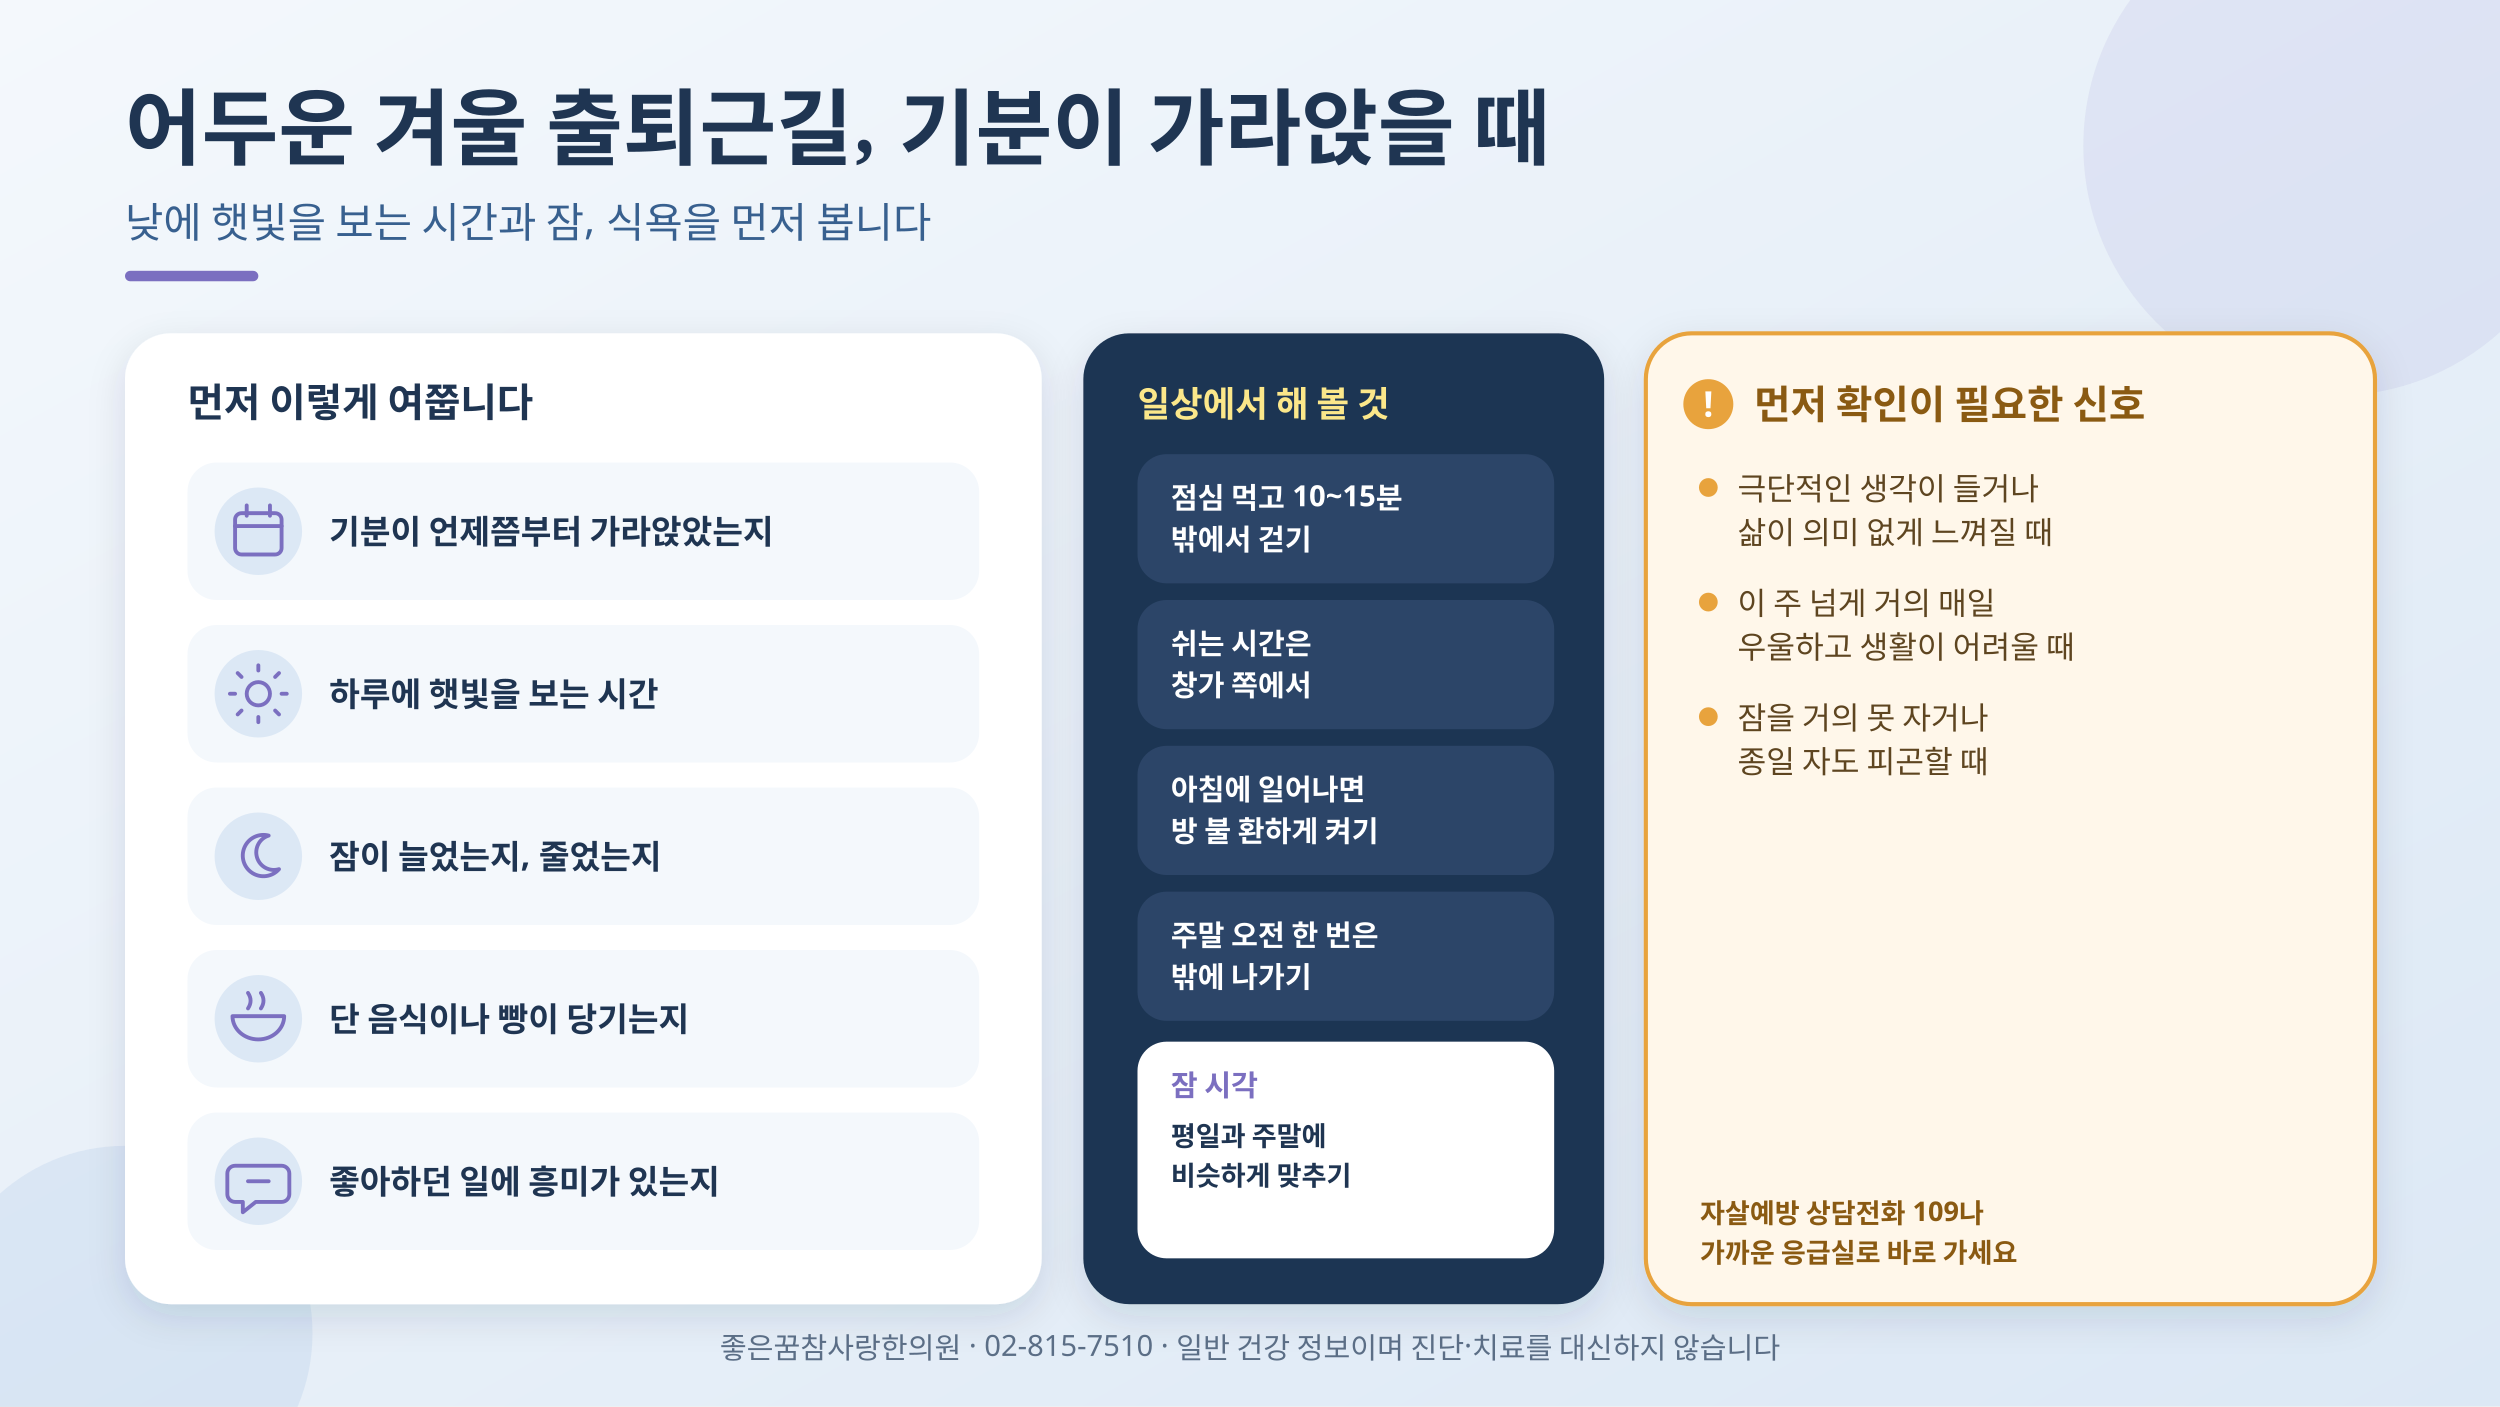
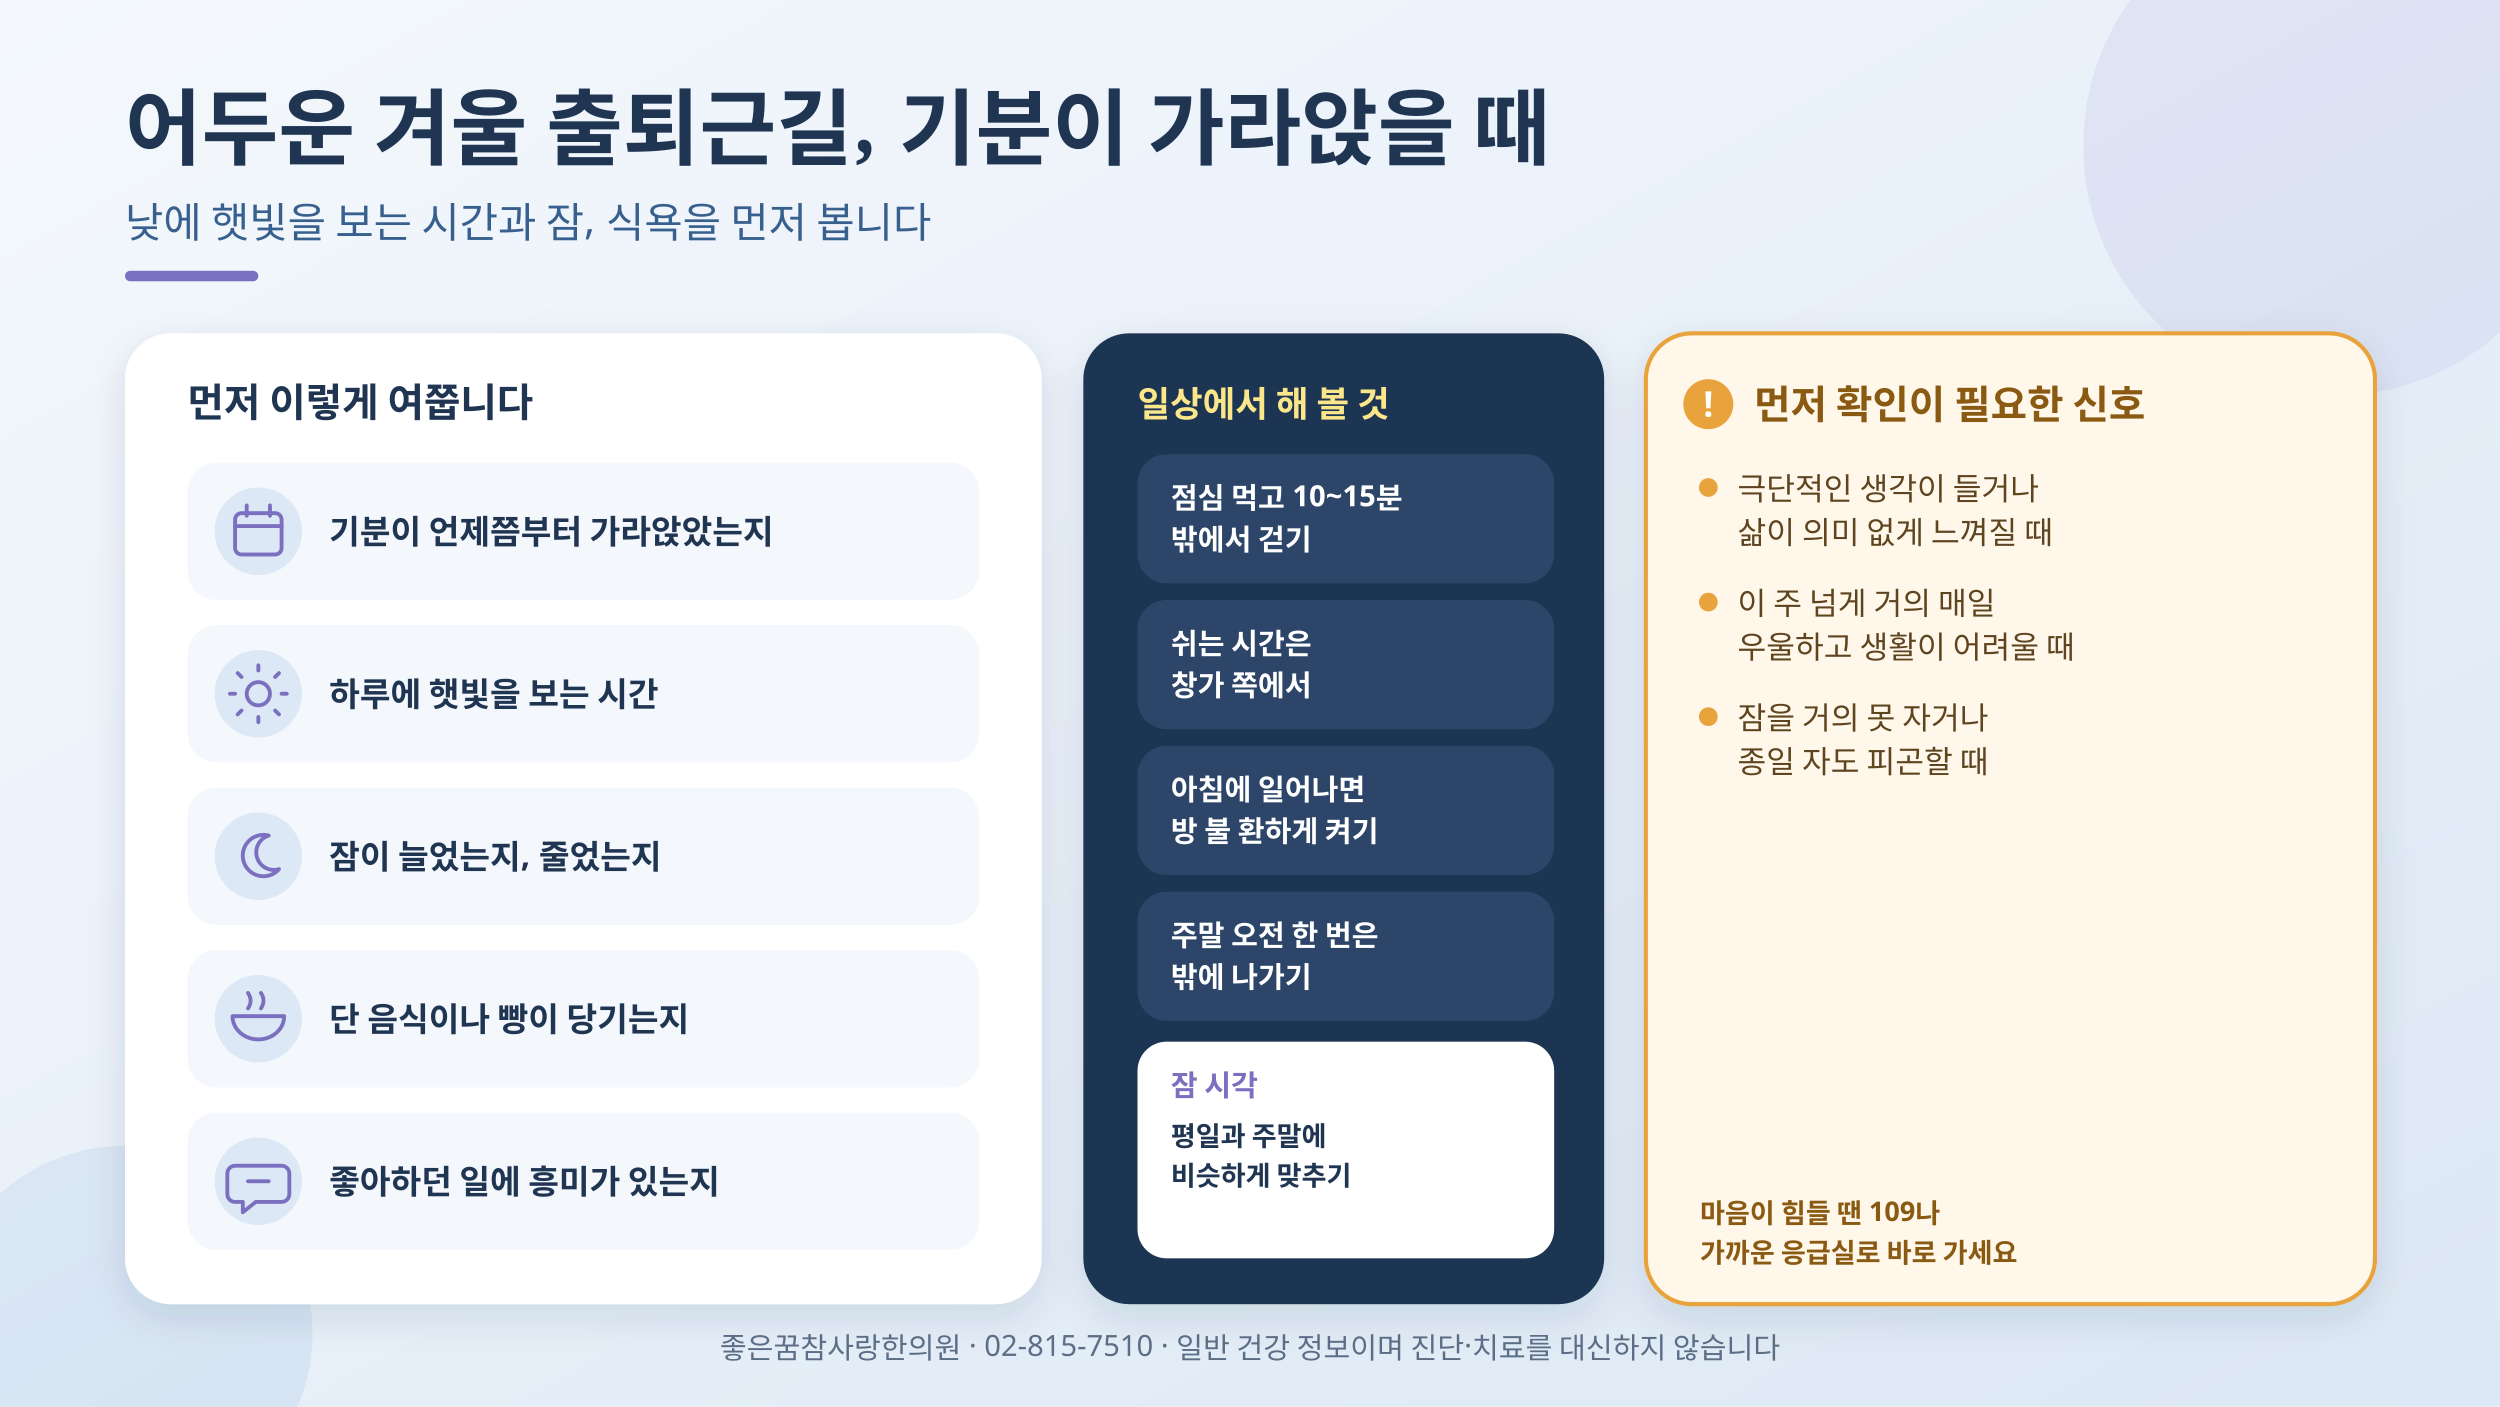
<svg xmlns="http://www.w3.org/2000/svg" viewBox="0 0 1200 675" width="1200" height="675">
  <defs>
    <linearGradient id="bg" x1="0" y1="0" x2="1" y2="1">
      <stop offset="0" stop-color="#F4F8FC" />
      <stop offset="1" stop-color="#DCE8F5" />
    </linearGradient>
    <filter id="sh" x="-10%" y="-10%" width="120%" height="130%">
      <feDropShadow dx="0" dy="6" stdDeviation="9" flood-color="#1F3552" flood-opacity="0.12" />
    </filter>
  </defs>
  <rect width="1200" height="675" fill="url(#bg)" />
  <circle cx="1120" cy="70" r="120" fill="#7B6FC0" opacity="0.10" />
  <circle cx="60" cy="640" r="90" fill="#90B2DD" opacity="0.18" />
  <text x="60" y="76" font-family="'Nanum Myeongjo','Noto Serif KR','Malgun Gothic',serif" font-size="40" font-weight="800" fill="#1F3552" text-anchor="start">
    <tspan x="60" dy="0">어두운 겨울 출퇴근길, 기분이 가라앉을 때</tspan>
  </text>
  <text x="60" y="114" font-family="'Noto Sans KR','Malgun Gothic','Apple SD Gothic Neo',sans-serif" font-size="20" font-weight="400" fill="#38608F" text-anchor="start">
    <tspan x="60" dy="0">낮에 햇빛을 보는 시간과 잠, 식욕을 먼저 봅니다</tspan>
  </text>
  <rect x="60" y="130" width="64" height="5" rx="2.5" fill="#7B6FC0" />
  <rect x="60" y="160" width="440" height="466" rx="22" fill="#FFFFFF" filter="url(#sh)" />
  <text x="90" y="200" font-family="'Noto Sans KR','Malgun Gothic','Apple SD Gothic Neo',sans-serif" font-size="19" font-weight="800" fill="#1F3552" text-anchor="start">
    <tspan x="90" dy="0">먼저 이렇게 여쭙니다</tspan>
  </text>
  <rect x="90" y="222" width="380" height="66" rx="14" fill="#F4F8FC" />
  <circle cx="124" cy="255" r="21" fill="#DCE8F5" />
  <g transform="translate(124 255) scale(0.62)" fill="none" stroke="#7B6FC0" stroke-width="3" stroke-linecap="round" stroke-linejoin="round">
    <rect x="-18" y="-14" width="36" height="32" rx="5" />
    <path d="M-18 -4 h36 M-9 -20 v8 M9 -20 v8" />
  </g>
  <text x="158" y="261" font-family="'Noto Sans KR','Malgun Gothic','Apple SD Gothic Neo',sans-serif" font-size="16" font-weight="700" fill="#1F3552" text-anchor="start">
    <tspan x="158" dy="0">기분이 언제쯤부터 가라앉았는지</tspan>
  </text>
  <rect x="90" y="300" width="380" height="66" rx="14" fill="#F4F8FC" />
  <circle cx="124" cy="333" r="21" fill="#DCE8F5" />
  <g transform="translate(124 333) scale(0.62)" fill="none" stroke="#7B6FC0" stroke-width="3" stroke-linecap="round" stroke-linejoin="round">
    <circle r="9" />
    <path d="M0 -18 v-4 M0 18 v4 M-18 0 h-4 M18 0 h4 M-13 -13 l-3 -3 M13 13 l3 3 M-13 13 l-3 3 M13 -13 l3 -3" />
  </g>
  <text x="158" y="339" font-family="'Noto Sans KR','Malgun Gothic','Apple SD Gothic Neo',sans-serif" font-size="16" font-weight="700" fill="#1F3552" text-anchor="start">
    <tspan x="158" dy="0">하루에 햇빛을 보는 시간</tspan>
  </text>
  <rect x="90" y="378" width="380" height="66" rx="14" fill="#F4F8FC" />
  <circle cx="124" cy="411" r="21" fill="#DCE8F5" />
  <g transform="translate(124 411) scale(0.62)" fill="none" stroke="#7B6FC0" stroke-width="3" stroke-linecap="round" stroke-linejoin="round">
    <path d="M8 -16 a16 16 0 1 0 8 26 a13 13 0 1 1 -8 -26 z" />
  </g>
  <text x="158" y="417" font-family="'Noto Sans KR','Malgun Gothic','Apple SD Gothic Neo',sans-serif" font-size="16" font-weight="700" fill="#1F3552" text-anchor="start">
    <tspan x="158" dy="0">잠이 늘었는지, 줄었는지</tspan>
  </text>
  <rect x="90" y="456" width="380" height="66" rx="14" fill="#F4F8FC" />
  <circle cx="124" cy="489" r="21" fill="#DCE8F5" />
  <g transform="translate(124 489) scale(0.62)" fill="none" stroke="#7B6FC0" stroke-width="3" stroke-linecap="round" stroke-linejoin="round">
    <path d="M-20 -2 h40 a20 18 0 0 1 -40 0 z" />
    <path d="M-8 -8 q4 -6 0 -12 M2 -8 q4 -6 0 -12" />
  </g>
  <text x="158" y="495" font-family="'Noto Sans KR','Malgun Gothic','Apple SD Gothic Neo',sans-serif" font-size="16" font-weight="700" fill="#1F3552" text-anchor="start">
    <tspan x="158" dy="0">단 음식이나 빵이 당기는지</tspan>
  </text>
  <rect x="90" y="534" width="380" height="66" rx="14" fill="#F4F8FC" />
  <circle cx="124" cy="567" r="21" fill="#DCE8F5" />
  <g transform="translate(124 567) scale(0.62)" fill="none" stroke="#7B6FC0" stroke-width="3" stroke-linecap="round" stroke-linejoin="round">
    <path d="M-18 -12 h36 a6 6 0 0 1 6 6 v16 a6 6 0 0 1 -6 6 h-20 l-10 8 v-8 h-6 a6 6 0 0 1 -6 -6 v-16 a6 6 0 0 1 6 -6 z" />
    <path d="M-8 0 h16" />
  </g>
  <text x="158" y="573" font-family="'Noto Sans KR','Malgun Gothic','Apple SD Gothic Neo',sans-serif" font-size="16" font-weight="700" fill="#1F3552" text-anchor="start">
    <tspan x="158" dy="0">좋아하던 일에 흥미가 있는지</tspan>
  </text>
  <rect x="520" y="160" width="250" height="466" rx="22" fill="#1F3552" filter="url(#sh)" />
  <text x="546" y="200" font-family="'Noto Sans KR','Malgun Gothic','Apple SD Gothic Neo',sans-serif" font-size="17" font-weight="800" fill="#FBE78A" text-anchor="start">
    <tspan x="546" dy="0">일상에서 해 볼 것</tspan>
  </text>
  <rect x="546" y="218" width="200" height="62" rx="14" fill="#2C4568" />
  <text x="562" y="244" font-family="'Noto Sans KR','Malgun Gothic','Apple SD Gothic Neo',sans-serif" font-size="14" font-weight="600" fill="#FFFFFF" text-anchor="start">
    <tspan x="562" dy="0">점심 먹고 10~15분</tspan>
    <tspan x="562" dy="20">밖에서 걷기</tspan>
  </text>
  <rect x="546" y="288" width="200" height="62" rx="14" fill="#2C4568" />
  <text x="562" y="314" font-family="'Noto Sans KR','Malgun Gothic','Apple SD Gothic Neo',sans-serif" font-size="14" font-weight="600" fill="#FFFFFF" text-anchor="start">
    <tspan x="562" dy="0">쉬는 시간은</tspan>
    <tspan x="562" dy="20">창가 쪽에서</tspan>
  </text>
  <rect x="546" y="358" width="200" height="62" rx="14" fill="#2C4568" />
  <text x="562" y="384" font-family="'Noto Sans KR','Malgun Gothic','Apple SD Gothic Neo',sans-serif" font-size="14" font-weight="600" fill="#FFFFFF" text-anchor="start">
    <tspan x="562" dy="0">아침에 일어나면</tspan>
    <tspan x="562" dy="20">방 불 환하게 켜기</tspan>
  </text>
  <rect x="546" y="428" width="200" height="62" rx="14" fill="#2C4568" />
  <text x="562" y="454" font-family="'Noto Sans KR','Malgun Gothic','Apple SD Gothic Neo',sans-serif" font-size="14" font-weight="600" fill="#FFFFFF" text-anchor="start">
    <tspan x="562" dy="0">주말 오전 한 번은</tspan>
    <tspan x="562" dy="20">밖에 나가기</tspan>
  </text>
  <rect x="546" y="500" width="200" height="104" rx="14" fill="#FFFFFF" />
  <text x="562" y="526" font-family="'Noto Sans KR','Malgun Gothic','Apple SD Gothic Neo',sans-serif" font-size="14" font-weight="800" fill="#7B6FC0" text-anchor="start">
    <tspan x="562" dy="0">잠 시각</tspan>
  </text>
  <text x="562" y="550" font-family="'Noto Sans KR','Malgun Gothic','Apple SD Gothic Neo',sans-serif" font-size="13" font-weight="600" fill="#1F3552" text-anchor="start">
    <tspan x="562" dy="0">평일과 주말에</tspan>
    <tspan x="562" dy="19">비슷하게 맞추기</tspan>
  </text>
  <rect x="790" y="160" width="350" height="466" rx="22" fill="#FFF7EA" stroke="#E8A33D" stroke-width="2" filter="url(#sh)" />
  <circle cx="820" cy="194" r="12" fill="#E8A33D" />
  <text x="820" y="200" font-family="'Noto Sans KR','Malgun Gothic','Apple SD Gothic Neo',sans-serif" font-size="17" font-weight="800" fill="#FFFFFF" text-anchor="middle">
    <tspan x="820" dy="0">!</tspan>
  </text>
  <text x="842" y="201" font-family="'Noto Sans KR','Malgun Gothic','Apple SD Gothic Neo',sans-serif" font-size="19" font-weight="800" fill="#8A5A12" text-anchor="start">
    <tspan x="842" dy="0">먼저 확인이 필요한 신호</tspan>
  </text>
  <circle cx="820" cy="234" r="4.5" fill="#E8A33D" />
  <text x="834" y="240" font-family="'Noto Sans KR','Malgun Gothic','Apple SD Gothic Neo',sans-serif" font-size="15" font-weight="500" fill="#5E4520" text-anchor="start">
    <tspan x="834" dy="0">극단적인 생각이 들거나</tspan>
    <tspan x="834" dy="21">삶이 의미 없게 느껴질 때</tspan>
  </text>
  <circle cx="820" cy="289" r="4.5" fill="#E8A33D" />
  <text x="834" y="295" font-family="'Noto Sans KR','Malgun Gothic','Apple SD Gothic Neo',sans-serif" font-size="15" font-weight="500" fill="#5E4520" text-anchor="start">
    <tspan x="834" dy="0">이 주 넘게 거의 매일</tspan>
    <tspan x="834" dy="21">우울하고 생활이 어려울 때</tspan>
  </text>
  <circle cx="820" cy="344" r="4.5" fill="#E8A33D" />
  <text x="834" y="350" font-family="'Noto Sans KR','Malgun Gothic','Apple SD Gothic Neo',sans-serif" font-size="15" font-weight="500" fill="#5E4520" text-anchor="start">
    <tspan x="834" dy="0">잠을 거의 못 자거나</tspan>
    <tspan x="834" dy="21">종일 자도 피곤할 때</tspan>
  </text>
  <text x="816" y="587" font-family="'Noto Sans KR','Malgun Gothic','Apple SD Gothic Neo',sans-serif" font-size="13" font-weight="700" fill="#8A5A12" text-anchor="start">
-     <tspan x="816" dy="0">자살예방 상담전화 109나</tspan>
+     <tspan x="816" dy="0">마음이 힘들 땐 109나</tspan>
    <tspan x="816" dy="19">가까운 응급실로 바로 가세요</tspan>
  </text>
  <text x="600" y="652" font-family="'Noto Sans KR','Malgun Gothic','Apple SD Gothic Neo',sans-serif" font-size="14" font-weight="400" fill="#5B6E86" text-anchor="middle">
    <tspan x="600" dy="0">좋은꿈참사랑한의원 · 02-815-7510 · 일반 건강 정보이며 진단·치료를 대신하지 않습니다</tspan>
  </text>
</svg>
